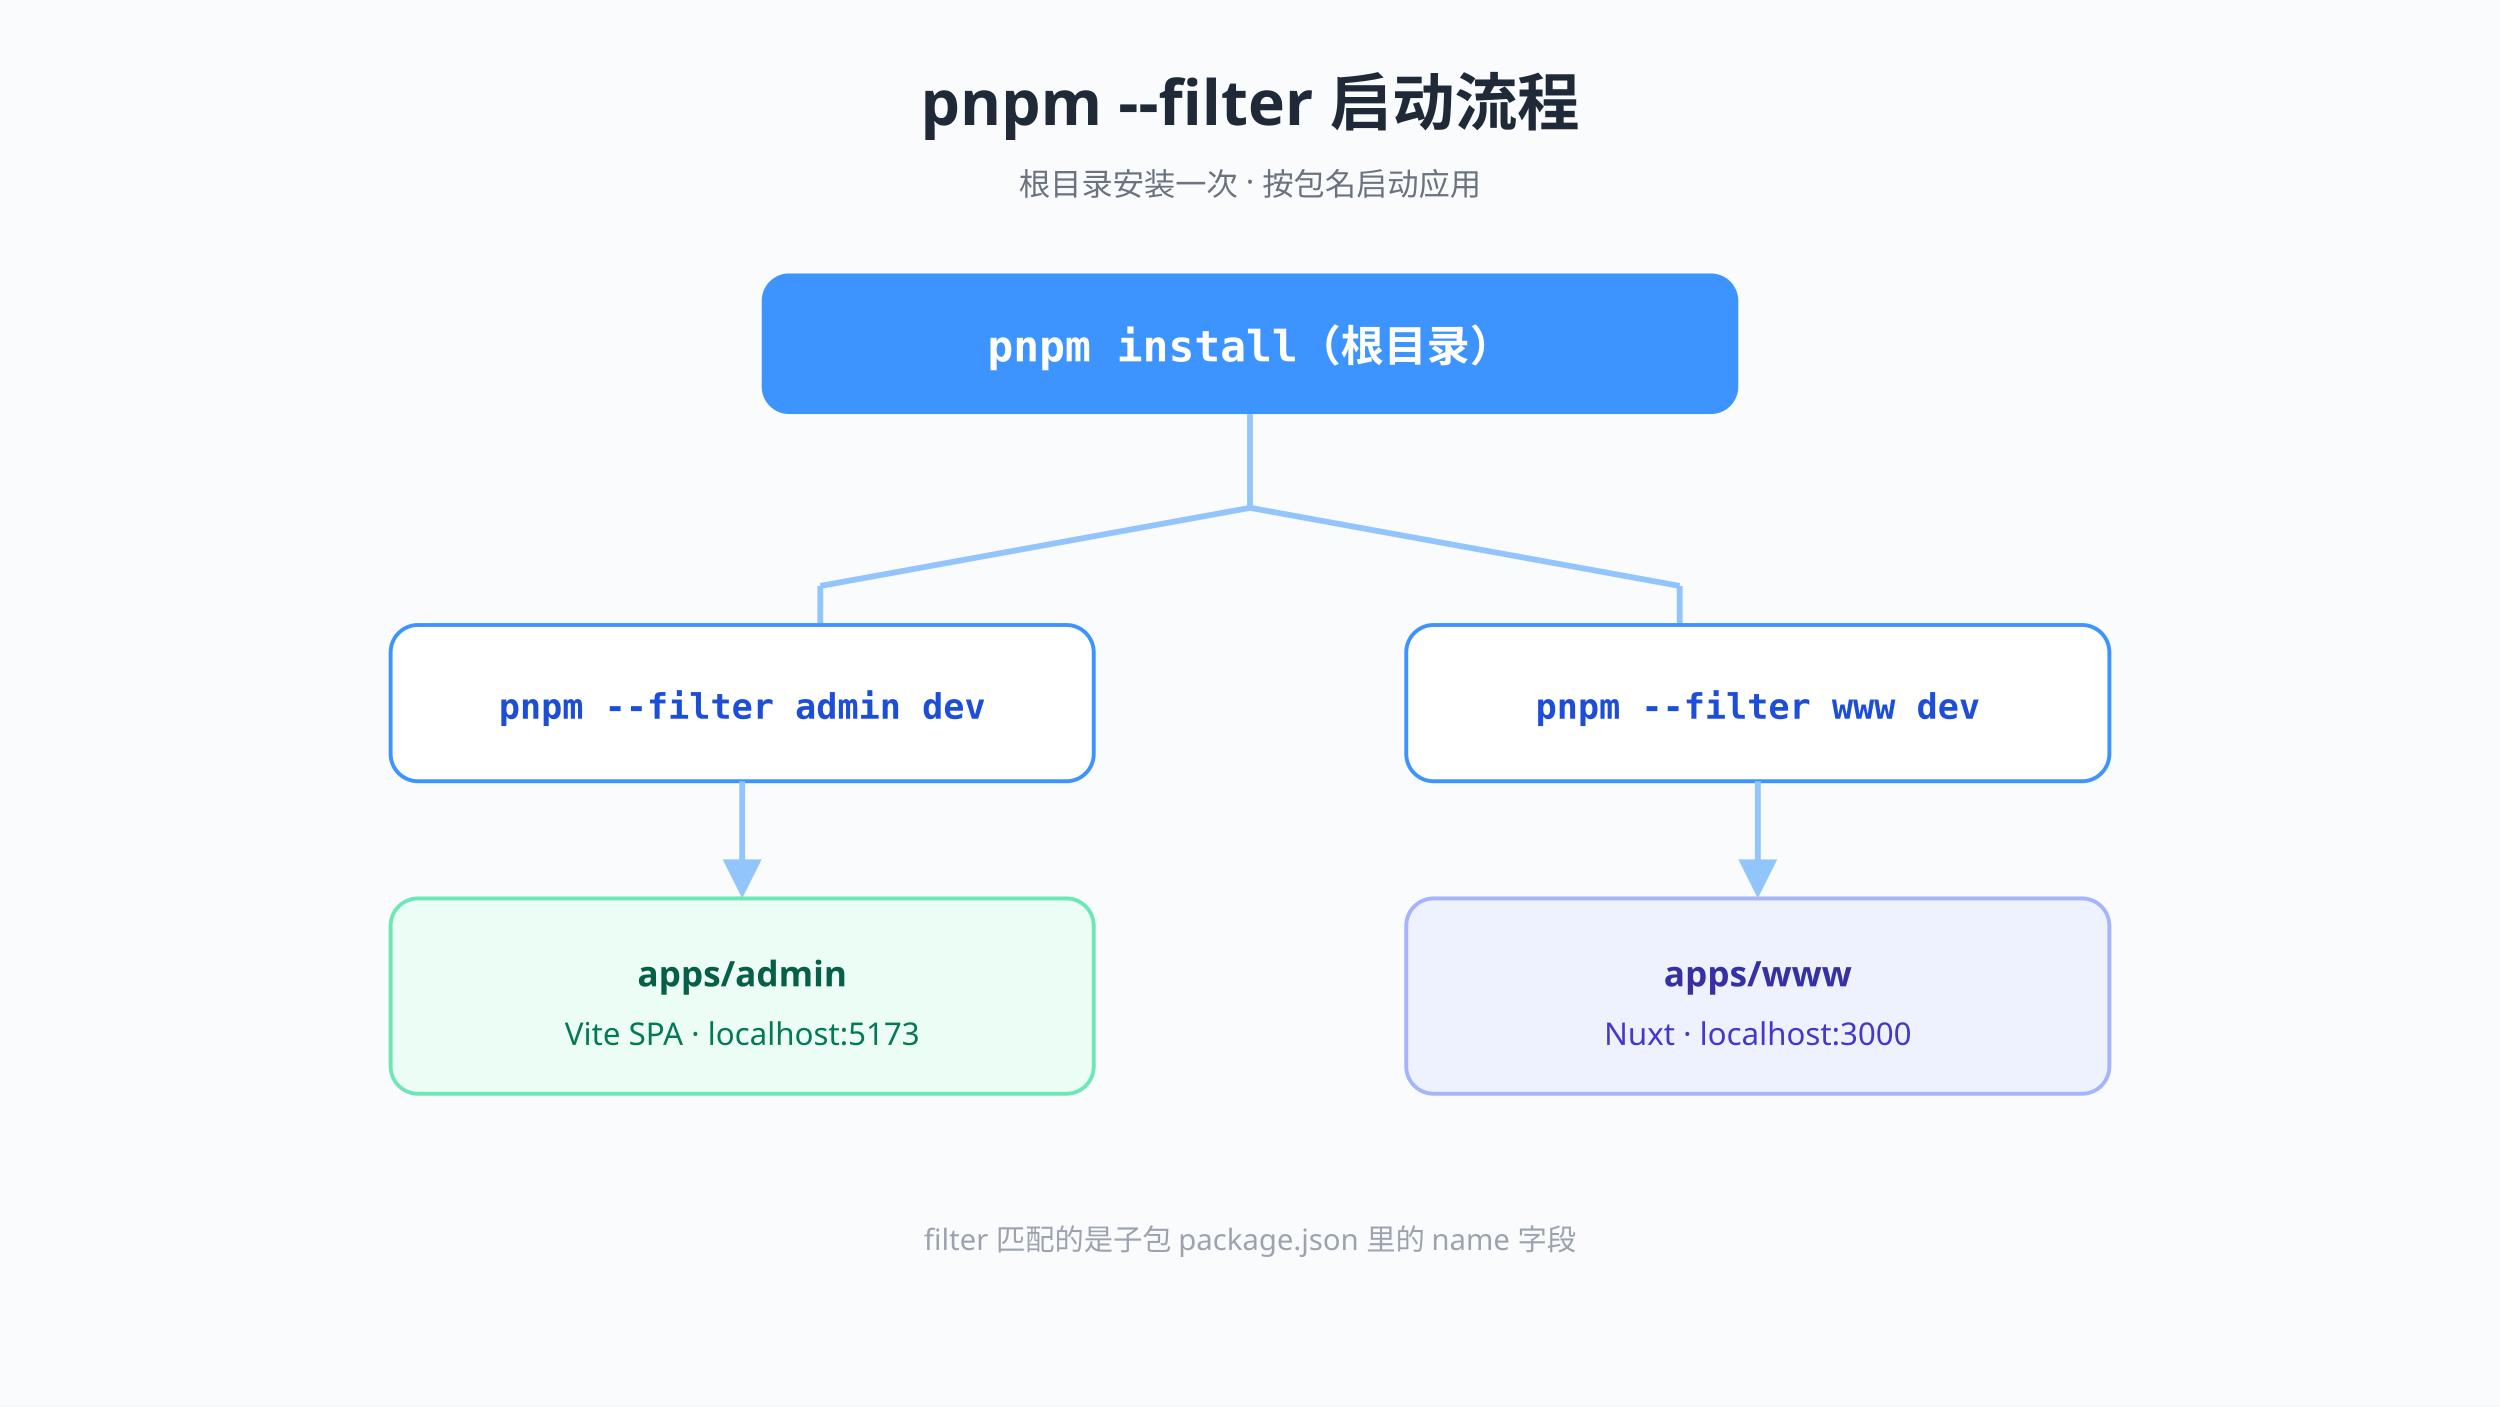
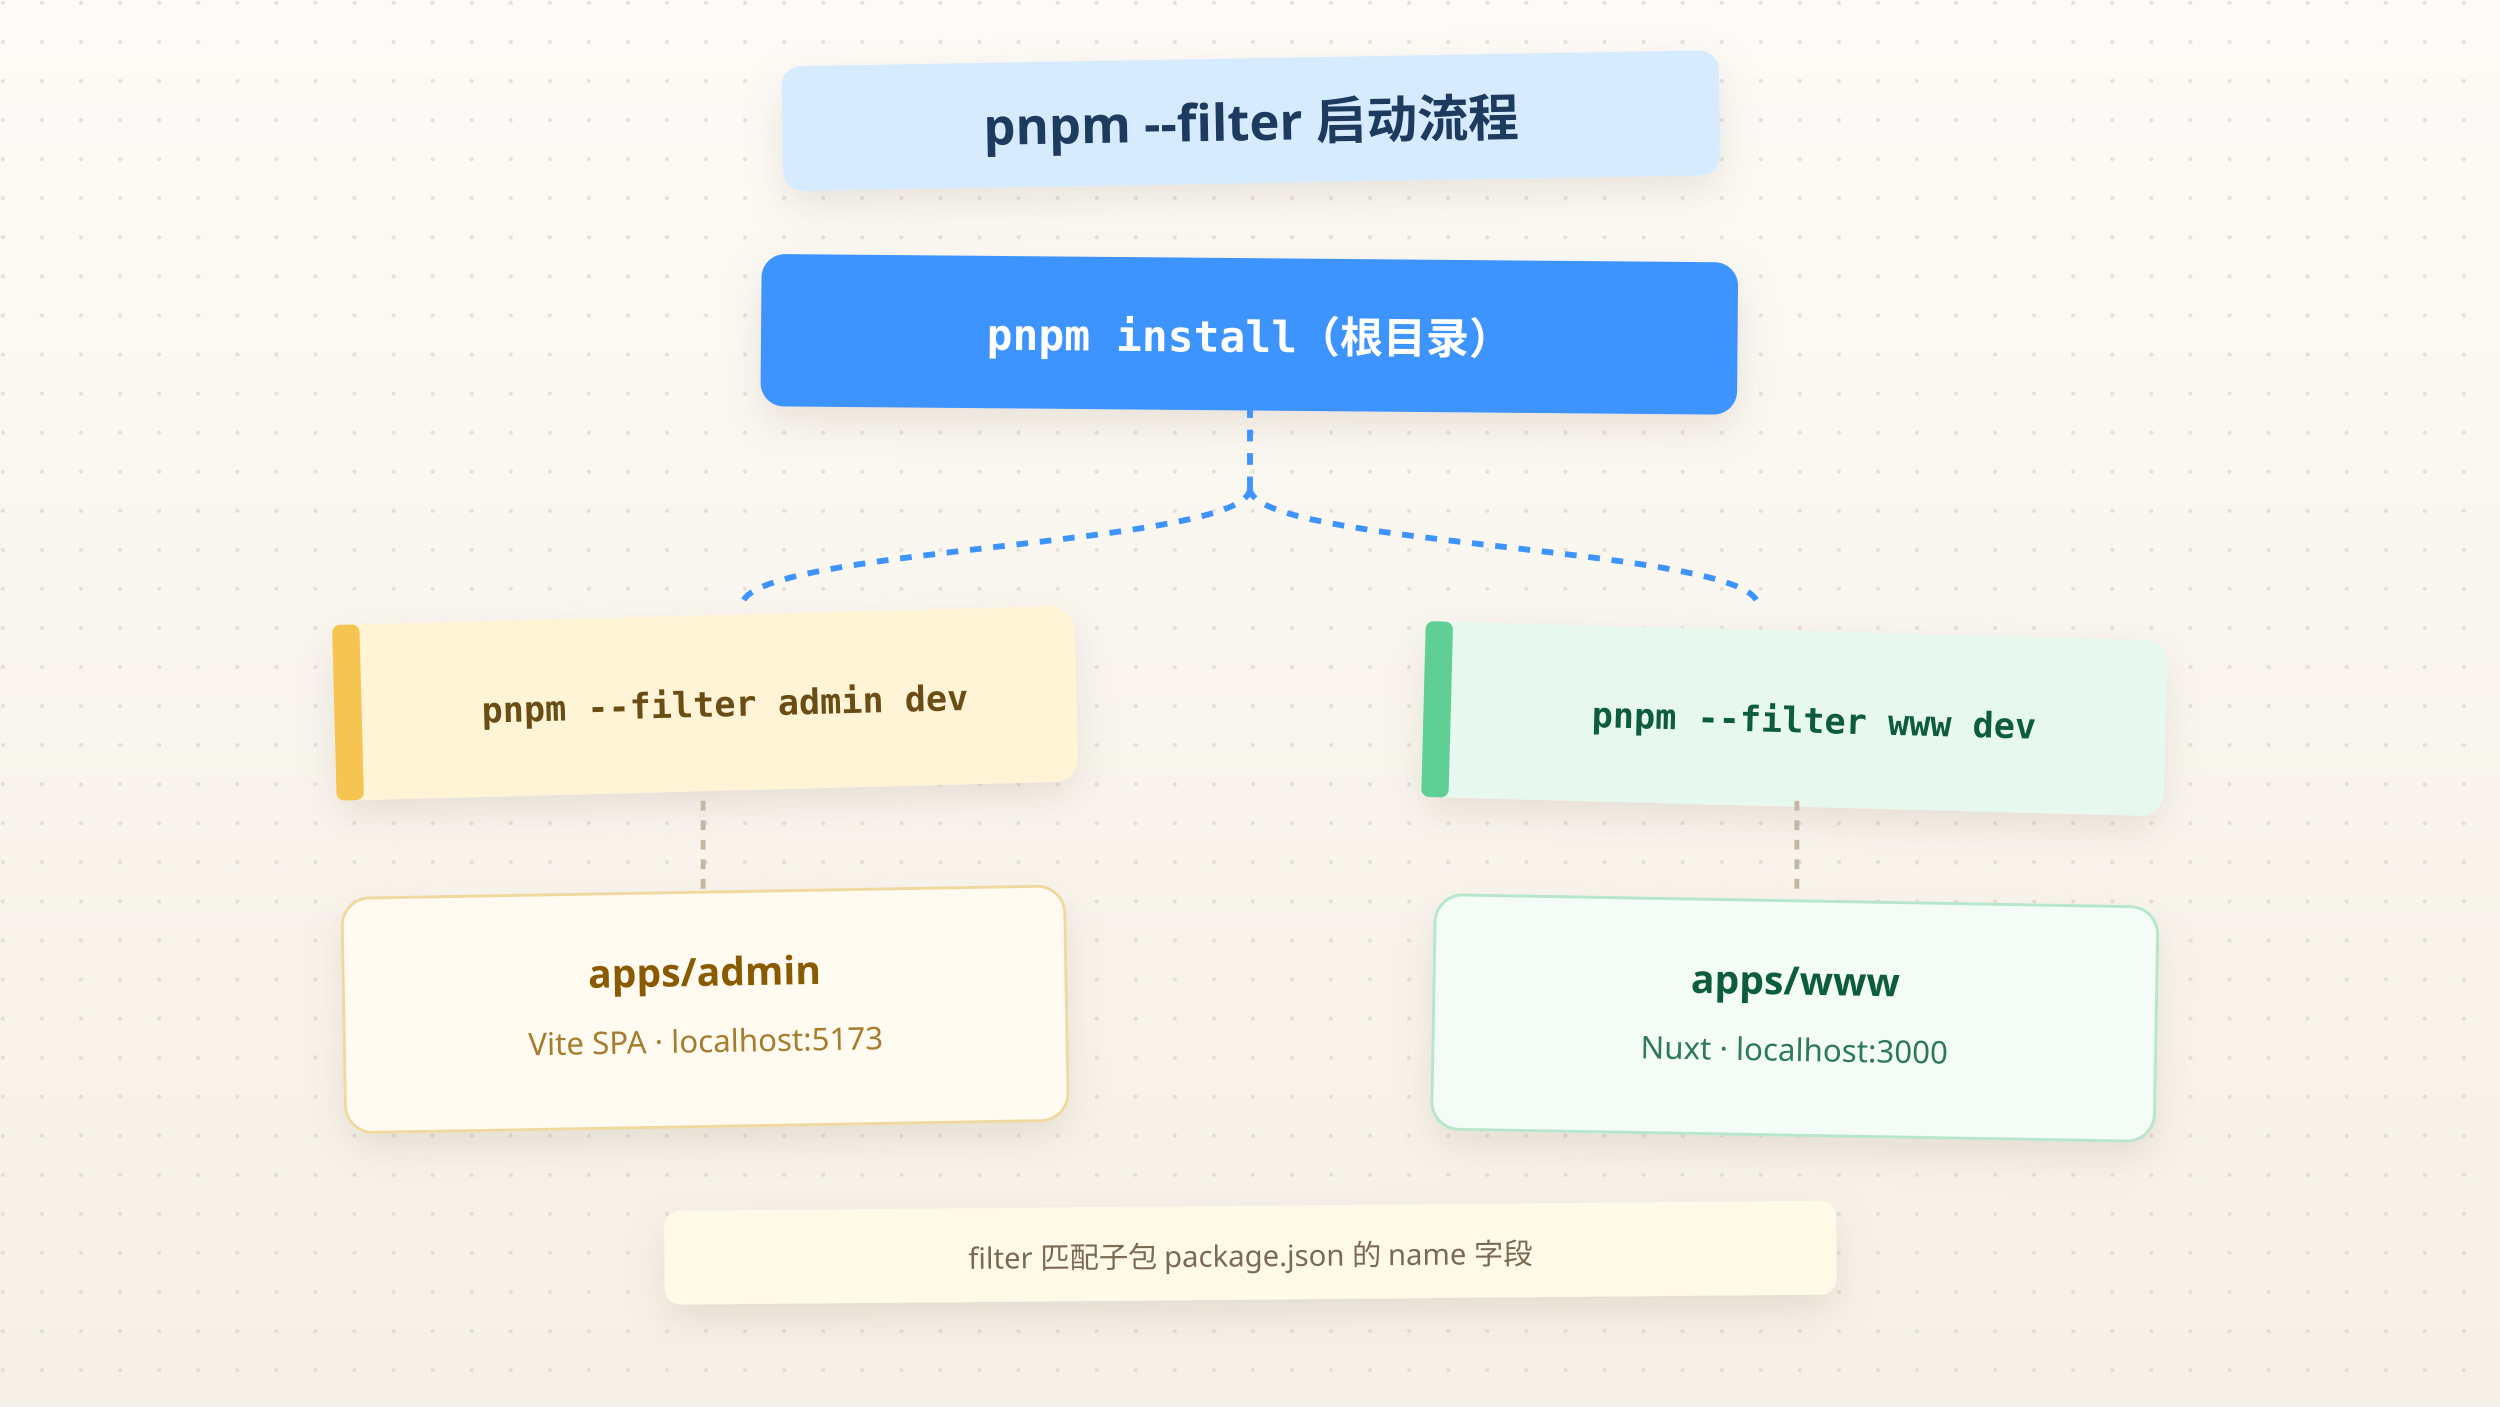
- <svg xmlns="http://www.w3.org/2000/svg" width="1280" height="720" viewBox="0 0 1280 720" fill="none">
-   <rect width="1280" height="720" fill="#FAFBFC" />
-   <text x="640" y="64" text-anchor="middle" font-family="system-ui,sans-serif" font-size="32" font-weight="700" fill="#1F2937">pnpm --filter 启动流程</text>
-   <text x="640" y="100" text-anchor="middle" font-family="system-ui,sans-serif" font-size="16" fill="#6B7280">根目录安装一次 · 按包名启动应用</text>
-   <rect x="390" y="140" width="500" height="72" rx="14" fill="#3E94FF" />
-   <text x="640" y="185" text-anchor="middle" font-family="ui-monospace,monospace" font-size="22" font-weight="600" fill="#fff">pnpm install（根目录）</text>
-   <path d="M640 212 V260" stroke="#93C5FD" stroke-width="3" />
-   <path d="M640 260 L420 300 M640 260 L860 300" stroke="#93C5FD" stroke-width="3" />
-   <path d="M420 300 V320 M860 300 V320" stroke="#93C5FD" stroke-width="3" />
-   <rect x="200" y="320" width="360" height="80" rx="14" fill="#fff" stroke="#3E94FF" stroke-width="2" />
-   <text x="380" y="368" text-anchor="middle" font-family="ui-monospace,monospace" font-size="18" font-weight="600" fill="#1D4ED8">pnpm --filter admin dev</text>
-   <rect x="720" y="320" width="360" height="80" rx="14" fill="#fff" stroke="#3E94FF" stroke-width="2" />
-   <text x="900" y="368" text-anchor="middle" font-family="ui-monospace,monospace" font-size="18" font-weight="600" fill="#1D4ED8">pnpm --filter www dev</text>
-   <path d="M380 400 V450 M900 400 V450" stroke="#93C5FD" stroke-width="3" />
-   <path d="M370 440 L380 460 L390 440 M890 440 L900 460 L910 440" fill="#93C5FD" />
-   <rect x="200" y="460" width="360" height="100" rx="14" fill="#ECFDF5" stroke="#6EE7B7" stroke-width="2" />
-   <text x="380" y="505" text-anchor="middle" font-family="system-ui,sans-serif" font-size="18" font-weight="700" fill="#065F46">apps/admin</text>
-   <text x="380" y="535" text-anchor="middle" font-family="system-ui,sans-serif" font-size="16" fill="#047857">Vite SPA · localhost:5173</text>
-   <rect x="720" y="460" width="360" height="100" rx="14" fill="#EEF2FF" stroke="#A5B4FC" stroke-width="2" />
-   <text x="900" y="505" text-anchor="middle" font-family="system-ui,sans-serif" font-size="18" font-weight="700" fill="#3730A3">apps/www</text>
-   <text x="900" y="535" text-anchor="middle" font-family="system-ui,sans-serif" font-size="16" fill="#4338CA">Nuxt · localhost:3000</text>
-   <text x="640" y="640" text-anchor="middle" font-family="system-ui,sans-serif" font-size="15" fill="#9CA3AF">filter 匹配的是子包 package.json 里的 name 字段</text>
+ <svg xmlns="http://www.w3.org/2000/svg" width="1280" height="720" viewBox="0 0 1280 720">
+   <defs>
+     <pattern id="dots2" width="20" height="20" patternUnits="userSpaceOnUse">
+       <circle cx="1.5" cy="1.5" r="1.1" fill="#D6D0C4" opacity="0.55" />
+     </pattern>
+     <filter id="s" x="-25%" y="-25%" width="150%" height="150%">
+       <feDropShadow dx="0" dy="8" stdDeviation="10" flood-color="#8B7355" flood-opacity="0.17" />
+     </filter>
+     <linearGradient id="paper2" x1="0" y1="0" x2="0" y2="1">
+       <stop offset="0%" stop-color="#FDFBF7" />
+       <stop offset="100%" stop-color="#F6F1E7" />
+     </linearGradient>
+   </defs>
+   <rect width="1280" height="720" fill="url(#paper2)" />
+   <rect width="1280" height="720" fill="url(#dots2)" />
+   <g filter="url(#s)" transform="translate(400 34) rotate(-1)">
+     <rect width="480" height="64" rx="10" fill="#D7EBFF" />
+     <text x="240" y="42" text-anchor="middle" font-family="PingFang SC, Hiragino Sans GB, Microsoft YaHei, sans-serif" font-size="26" font-weight="700" fill="#1E3A5F">pnpm --filter 启动流程</text>
+   </g>
+   <g filter="url(#s)" transform="translate(390 130) rotate(0.5)">
+     <rect width="500" height="78" rx="12" fill="#3E94FF" />
+     <text x="250" y="48" text-anchor="middle" font-family="ui-monospace, Menlo, monospace" font-size="22" font-weight="700" fill="#fff">pnpm install（根目录）</text>
+   </g>
+   <path d="M640 208 V250" stroke="#3E94FF" stroke-width="3" stroke-dasharray="6 6" fill="none" />
+   <path d="M640 250 C640 280 380 280 380 310" stroke="#3E94FF" stroke-width="3" stroke-dasharray="6 6" fill="none" />
+   <path d="M640 250 C640 280 900 280 900 310" stroke="#3E94FF" stroke-width="3" stroke-dasharray="6 6" fill="none" />
+   <g filter="url(#s)" transform="translate(170 320) rotate(-1.5)">
+     <rect width="380" height="90" rx="12" fill="#FFF4D6" />
+     <rect x="0" y="0" width="14" height="90" rx="4" fill="#F5C451" />
+     <text x="200" y="52" text-anchor="middle" font-family="ui-monospace, Menlo, monospace" font-size="18" font-weight="700" fill="#6B4E12">pnpm --filter admin dev</text>
+   </g>
+   <g filter="url(#s)" transform="translate(730 318) rotate(1.5)">
+     <rect width="380" height="90" rx="12" fill="#E7F8EF" />
+     <rect x="0" y="0" width="14" height="90" rx="4" fill="#5ECF96" />
+     <text x="200" y="52" text-anchor="middle" font-family="ui-monospace, Menlo, monospace" font-size="18" font-weight="700" fill="#0F5C3A">pnpm --filter www dev</text>
+   </g>
+   <path d="M360 410 V455" stroke="#C4B8A4" stroke-width="2.5" stroke-dasharray="5 5" />
+   <path d="M920 410 V455" stroke="#C4B8A4" stroke-width="2.5" stroke-dasharray="5 5" />
+   <g filter="url(#s)" transform="translate(175 460) rotate(-1)">
+     <rect width="370" height="120" rx="14" fill="#FFFBF0" stroke="#F0D9A0" stroke-width="1.5" />
+     <text x="185" y="48" text-anchor="middle" font-family="PingFang SC, sans-serif" font-size="20" font-weight="700" fill="#8A5A00">apps/admin</text>
+     <text x="185" y="82" text-anchor="middle" font-family="PingFang SC, sans-serif" font-size="16" fill="#A67C2D">Vite SPA · localhost:5173</text>
+   </g>
+   <g filter="url(#s)" transform="translate(735 458) rotate(1)">
+     <rect width="370" height="120" rx="14" fill="#F4FCF8" stroke="#B7E6CC" stroke-width="1.5" />
+     <text x="185" y="48" text-anchor="middle" font-family="PingFang SC, sans-serif" font-size="20" font-weight="700" fill="#0F5C3A">apps/www</text>
+     <text x="185" y="82" text-anchor="middle" font-family="PingFang SC, sans-serif" font-size="16" fill="#2F7A56">Nuxt · localhost:3000</text>
+   </g>
+   <g filter="url(#s)" transform="translate(340 620) rotate(-0.5)">
+     <rect width="600" height="48" rx="8" fill="#FFF9E8" />
+     <text x="300" y="31" text-anchor="middle" font-family="PingFang SC, sans-serif" font-size="15" fill="#7A6A52">filter 匹配子包 package.json 的 name 字段</text>
+   </g>
</svg>
